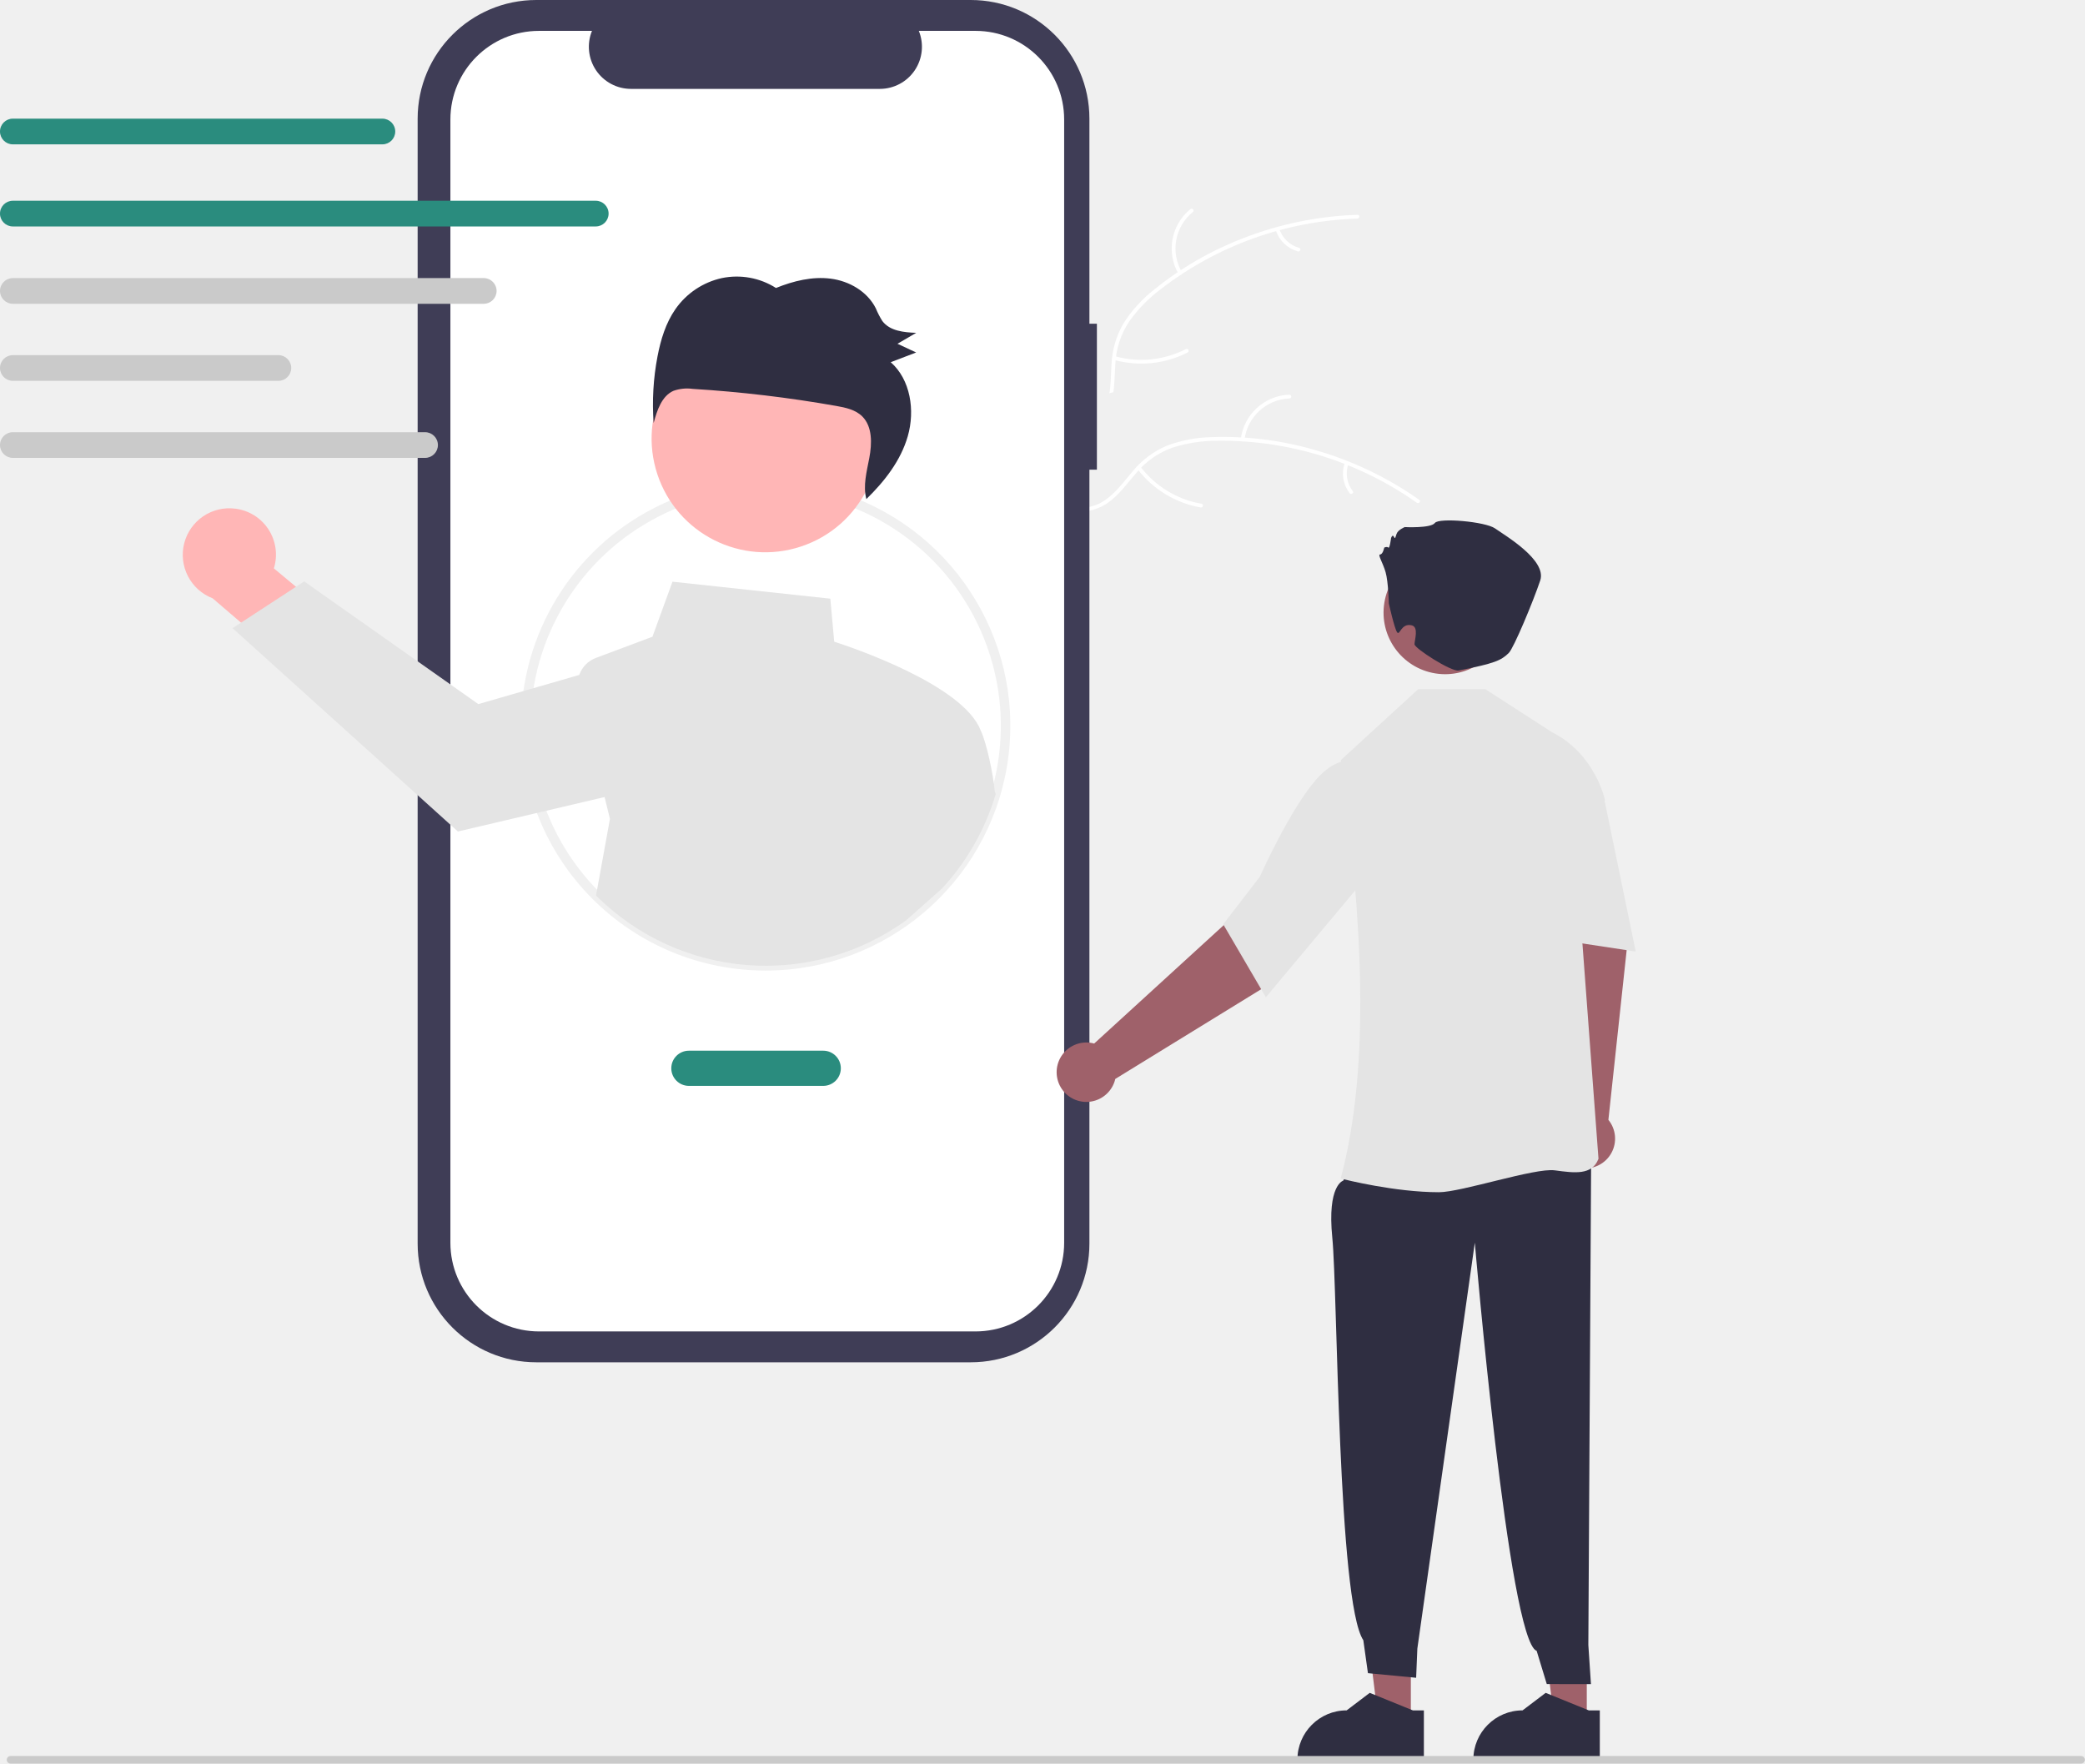
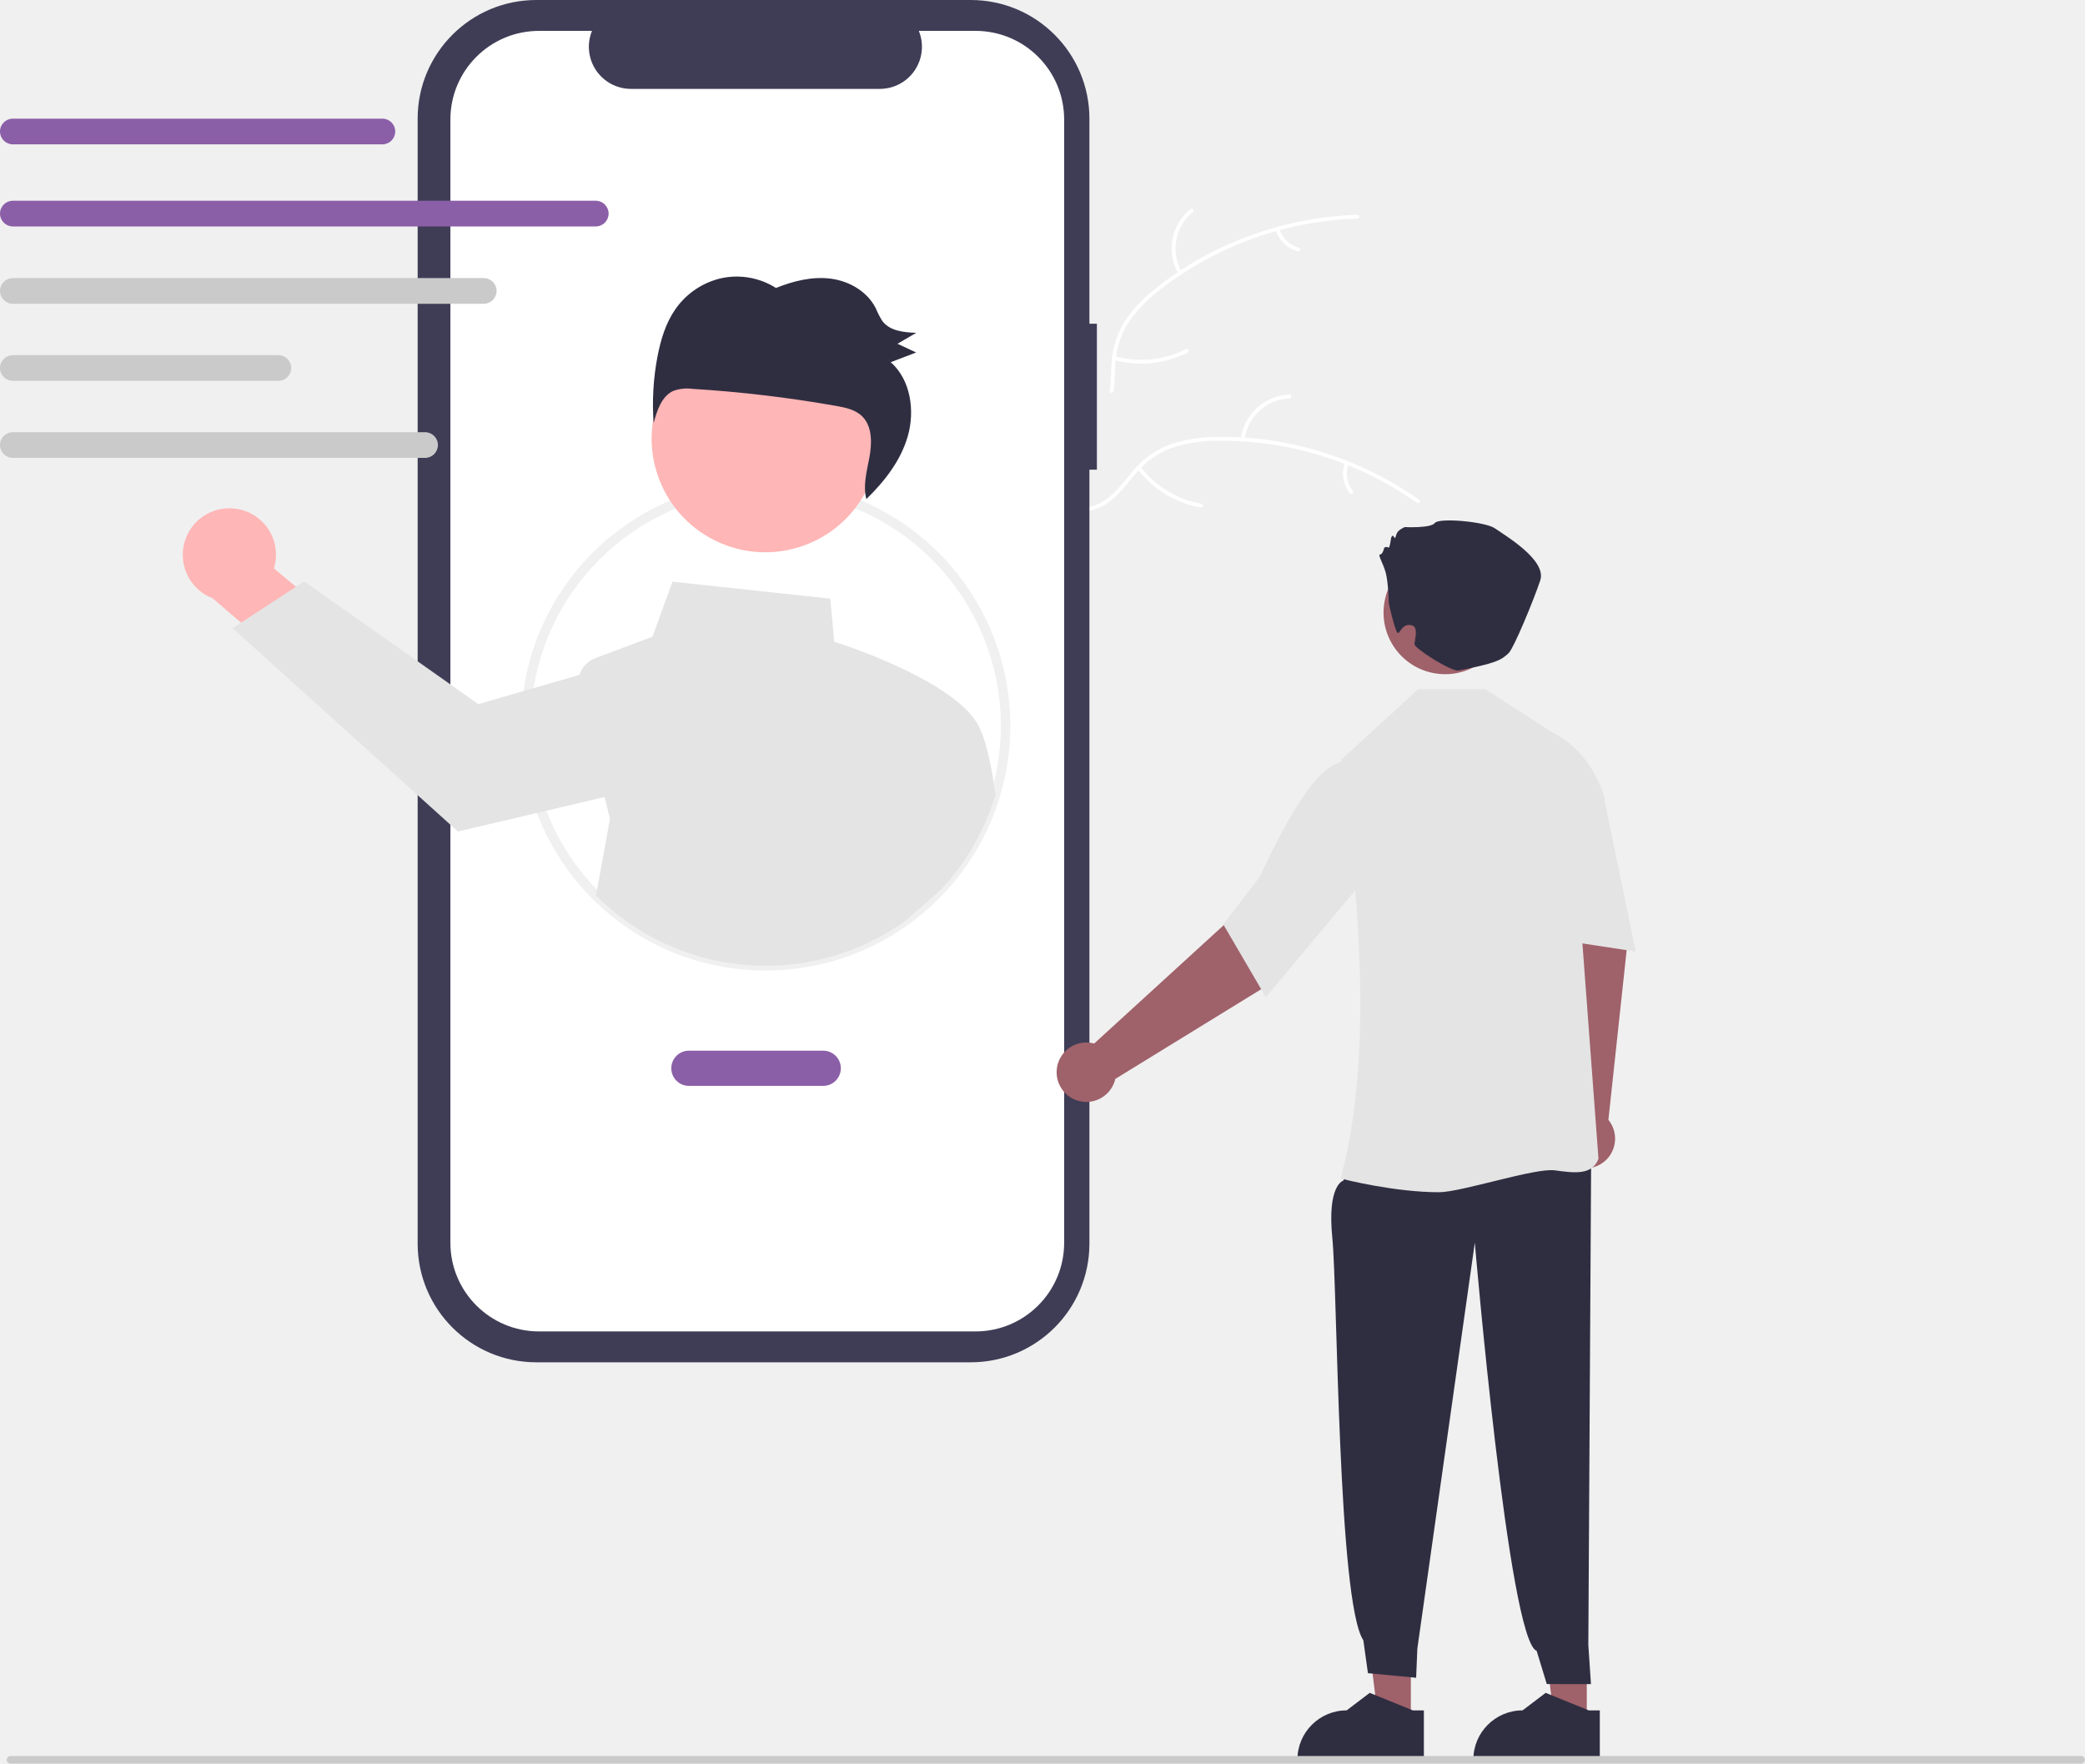
<svg xmlns="http://www.w3.org/2000/svg" viewBox="0 0 651.813 551.31">
  <path d="M622.711,251.781c21.623-15.974,52.067-22.097,75.887-9.635A123.863,123.863,0,0,0,636.96,300.735c-4.972,10.119-9.449,21.892-19.708,26.569-6.383,2.91-13.917,2.348-20.528-.002-6.61-2.35-12.49-6.342-18.288-10.292l-1.739-.209C587.016,291.976,601.087,267.755,622.711,251.781Z" transform="translate(-274.0937 -174.3448)" fill="#f0f0f0" />
  <path d="M698.406,242.676a105.87,105.87,0,0,0-61.321,21.969,45.591,45.591,0,0,0-9.99,10.21,26.149,26.149,0,0,0-4.311,13.069c-.315,4.343-.135,8.823-1.5,13.014a16.011,16.011,0,0,1-8.936,9.571c-5.125,2.317-10.778,2.653-16.316,2.791-6.15.152-12.54.213-18.133,3.109-.678.351-1.182-.721-.506-1.071,9.731-5.038,21.102-1.751,31.329-4.749,4.772-1.399,9.152-4.245,11.068-9.006,1.676-4.164,1.493-8.783,1.774-13.183a27.903,27.903,0,0,1,3.739-12.936,42.148,42.148,0,0,1,9.561-10.556,102.713,102.713,0,0,1,27.793-16.065,107.747,107.747,0,0,1,35.853-7.345c.76-.024.651,1.157-.104,1.18Z" transform="translate(-274.0937 -174.3448)" fill="#fff" />
  <path d="M642.503,259.937a15.884,15.884,0,0,1,3.732-20.227c.592-.48,1.366.418.773.899a14.708,14.708,0,0,0-3.433,18.822c.383.659-.691,1.161-1.071.506Z" transform="translate(-274.0937 -174.3448)" fill="#fff" />
  <path d="M622.654,285.702a30.615,30.615,0,0,0,22.199-2.237c.679-.348,1.184.723.506,1.071a31.844,31.844,0,0,1-23.105,2.281c-.735-.208-.331-1.322.4-1.115Z" transform="translate(-274.0937 -174.3448)" fill="#fff" />
  <path d="M674.046,245.936a8.991,8.991,0,0,0,6.183,5.878c.737.198.333,1.312-.4,1.115a10.075,10.075,0,0,1-6.855-6.488.612.612,0,0,1,.283-.789.595.595,0,0,1,.789.283Z" transform="translate(-274.0937 -174.3448)" fill="#fff" />
  <path d="M717.485,331.188c-.464-.111-.928-.222-1.399-.326a118.407,118.407,0,0,0-18.997-2.831c-.494-.041-.996-.075-1.49-.102a124.827,124.827,0,0,0-45.575,5.914,121.222,121.222,0,0,0-17.027,7.022c-7.581,3.825-15.497,8.575-23.658,9.64a20.796,20.796,0,0,1-2.566.203L576.577,318.938c-.032-.107-.072-.207-.105-.314l-1.264-1.213c.273-.163.56-.325.833-.488.158-.095.323-.183.481-.278.107-.061.215-.122.309-.183.036-.02.072-.041.1-.054.094-.061.187-.108.273-.163q2.401-1.371,4.829-2.714c.007-.007.007-.007.021-.007,12.353-6.787,25.382-12.603,38.878-16.256.406-.11.819-.227,1.239-.322a115.673,115.673,0,0,1,18.582-3.326,102.262,102.262,0,0,1,10.338-.43,85.037,85.037,0,0,1,26.214,4.444c16.846,5.677,31.689,16.679,39.587,32.349C717.095,330.385,717.29,330.78,717.485,331.188Z" transform="translate(-274.0937 -174.3448)" fill="#f0f0f0" />
  <path d="M717.014,331.499a105.87,105.87,0,0,0-62.188-19.378,45.591,45.591,0,0,0-14.124,2.137,26.148,26.148,0,0,0-11.311,7.839c-2.867,3.278-5.419,6.963-9.033,9.488a16.011,16.011,0,0,1-12.897,2.262c-5.487-1.236-10.203-4.37-14.708-7.596-5.002-3.581-10.141-7.38-16.35-8.435-.752-.128-.51-1.288.241-1.16,10.803,1.836,17.903,11.307,27.874,15.07,4.653,1.756,9.863,2.121,14.259-.527,3.845-2.316,6.48-6.114,9.354-9.458a27.903,27.903,0,0,1,10.774-8.077,42.148,42.148,0,0,1,13.989-2.672,102.712,102.712,0,0,1,31.864,3.906,107.747,107.747,0,0,1,33.049,15.721c.621.439-.177,1.316-.794.88Z" transform="translate(-274.0937 -174.3448)" fill="#fff" />
  <path d="M661.986,311.623a15.884,15.884,0,0,1,15.157-13.903c.762-.026.839,1.156.076,1.183a14.708,14.708,0,0,0-14.073,12.962c-.091.757-1.25.511-1.16-.241Z" transform="translate(-274.0937 -174.3448)" fill="#fff" />
  <path d="M630.625,320.244a30.615,30.615,0,0,0,19.071,11.579c.752.131.51,1.29-.241,1.16a31.844,31.844,0,0,1-19.821-12.09c-.462-.608.531-1.255.991-.65Z" transform="translate(-274.0937 -174.3448)" fill="#fff" />
  <path d="M695.6,319.436a8.991,8.991,0,0,0,1.398,8.416c.469.602-.525,1.248-.991.65a10.075,10.075,0,0,1-1.567-9.307.612.612,0,0,1,.701-.459.595.595,0,0,1,.459.701Z" transform="translate(-274.0937 -174.3448)" fill="#fff" />
  <path d="M617.005,275.545h-2.34V211.445a37.1,37.1,0,0,0-37.1-37.1H441.759a37.1,37.1,0,0,0-37.1,37.1V563.106a37.1,37.1,0,0,0,37.1,37.1H577.566a37.1,37.1,0,0,0,37.1-37.1V321.173h2.34Z" transform="translate(-274.0937 -174.3448)" fill="#3f3d56" />
  <path d="M579.063,183.997h-17.727a13.163,13.163,0,0,1-12.187,18.134H471.347a13.163,13.163,0,0,1-12.187-18.134H442.602a27.706,27.706,0,0,0-27.706,27.706V562.848a27.706,27.706,0,0,0,27.706,27.706H579.063a27.706,27.706,0,0,0,27.706-27.706h0v-351.146A27.706,27.706,0,0,0,579.063,183.997Z" transform="translate(-274.0937 -174.3448)" fill="#fff" />
  <path d="M513.454,477.753a76.429,76.429,0,0,1-76.5-76.5,76.39,76.39,0,0,1,41.758-68.166,76.657,76.657,0,0,1,59.407-4.264,76.51,76.51,0,0,1-24.665,148.93Zm0-150a72.689,72.689,0,0,0-33.378,8.006,73.502,73.502,0,1,0,76.428,125.06,72.847,72.847,0,0,0,10.957-9.722,73.474,73.474,0,0,0-54.007-123.344Z" transform="translate(-274.0937 -174.3448)" fill="#f0f0f0" />
  <path d="M347.69,333.361a14.476,14.476,0,0,1,12.023,18.659l25.417,21.172L376.032,391.776l-35.474-30.403a14.554,14.554,0,0,1,7.133-28.012Z" transform="translate(-274.0937 -174.3448)" fill="#ffb6b6" />
  <path d="M585.075,421.653c-.51-5.48-2.617-15.33-4.405-18.973-5.497-14.388-41.015-26.213-45.785-27.737l-1.21-13.45-49.35-5.31-6.26,17.2-17.7,6.64a8.693,8.693,0,0,0-5.18,5.31h0l-15.88,4.59-15.67,4.53-54.44-38.36-2.57,1.68-17.18,11.21-2.65,1.73,70.45,63.56,26.17-6.14,19.68-4.63,1.68,6.82-4.35,23.96a74.977,74.977,0,0,0,96.96,7.75l11.18-9.92a74.889,74.889,0,0,0,16.81-29.53Z" transform="translate(-274.0937 -174.3448)" fill="#e4e4e4" />
  <circle cx="513.338" cy="311.449" r="35.532" transform="matrix(0.94932, -0.31431, 0.31431, 0.94932, -345.9699, 2.78906)" fill="#ffb6b6" />
  <path d="M485.271,270.943a23.983,23.983,0,0,1,14.522-9.673,22.897,22.897,0,0,1,16.885,3.097c5.452-2.196,11.33-3.653,17.106-2.913s11.436,3.967,14.108,9.281a25.374,25.374,0,0,0,2.038,3.959c2.355,3.141,6.73,3.549,10.594,3.699q-2.93,1.709-5.862,3.418,2.921,1.361,5.842,2.722-3.976,1.518-7.951,3.035c6.168,5.422,7.661,15.072,5.325,23.163-2.211,7.66-7.281,14.108-12.942,19.628-1.105-4.119.111-8.585.92-12.85.854-4.506.991-9.775-2.164-12.956-2.128-2.146-5.25-2.794-8.194-3.315a397.688,397.688,0,0,0-44.886-5.33,12.7,12.7,0,0,0-5.983.611c-3.663,1.628-5.134,6.098-6.196,10.061a79.775,79.775,0,0,1,1.208-20.802C480.644,280.537,482.226,275.289,485.271,270.943Z" transform="translate(-274.0937 -174.3448)" fill="#2f2e41" />
-   <path d="M531.454,513.795h-42a5.5,5.5,0,0,1,0-11h42a5.5,5.5,0,0,1,0,11Z" transform="translate(-274.0937 -174.3448)" fill="#2a8c7e" />
-   <path d="M393.636,219.47H278.111a4.018,4.018,0,0,1,0-8.036H393.636a4.018,4.018,0,0,1,0,8.036Z" transform="translate(-274.0937 -174.3448)" fill="#2a8c7e" />
-   <path d="M460.336,245.133H278.111a4.018,4.018,0,0,1,0-8.036H460.336a4.018,4.018,0,1,1,0,8.036Z" transform="translate(-274.0937 -174.3448)" fill="#2a8c7e" />
+   <path d="M531.454,513.795h-42a5.5,5.5,0,0,1,0-11h42a5.5,5.5,0,0,1,0,11Z" transform="translate(-274.0937 -174.3448)" fill="#8b5fa8" />
+   <path d="M393.636,219.47H278.111a4.018,4.018,0,0,1,0-8.036H393.636a4.018,4.018,0,0,1,0,8.036Z" transform="translate(-274.0937 -174.3448)" fill="#8b5fa8" />
+   <path d="M460.336,245.133H278.111a4.018,4.018,0,0,1,0-8.036H460.336a4.018,4.018,0,1,1,0,8.036Z" transform="translate(-274.0937 -174.3448)" fill="#8b5fa8" />
  <path d="M425.318,269.31h-147.207a4.018,4.018,0,1,1,0-8.036h147.207a4.018,4.018,0,1,1,0,8.036Z" transform="translate(-274.0937 -174.3448)" fill="#cacaca" />
  <path d="M361.12,293.399h-83.009a4.018,4.018,0,1,1,0-8.036h83.009a4.018,4.018,0,1,1,0,8.036Z" transform="translate(-274.0937 -174.3448)" fill="#cacaca" />
  <path d="M406.976,317.485h-128.865a4.018,4.018,0,0,1,0-8.036h128.865a4.018,4.018,0,0,1,0,8.036Z" transform="translate(-274.0937 -174.3448)" fill="#cacaca" />
  <polygon points="496.06 536.227 485.706 536.226 480.78 496.288 496.062 496.289 496.06 536.227" fill="#9f616a" />
  <path d="M774.227,724.901l-39.531-.001v-.5a15.387,15.387,0,0,1,15.386-15.386h.001l7.221-5.478,13.472,5.479,3.451 0Z" transform="translate(-274.0937 -174.3448)" fill="#2f2e41" />
  <path d="M764.121,522.871,759.554,467.192l-3.587-20.899,20.086-4.436,6.665,28.611-5.807,53.947a9.29,9.29,0,1,1-12.79-1.545Z" transform="translate(-274.0937 -174.3448)" fill="#9f616a" />
  <polygon points="441.06 536.227 430.706 536.226 425.78 496.288 441.062 496.289 441.06 536.227" fill="#9f616a" />
  <path d="M698.583,535.494l-4.59,7.94s-5.044,1.378-3.395,17.819,1.719,113.85,9.698,125.836l1.444,10.293,15.067,1.44.38-9.133,17.965-126.884s10.581,124.56,19.334,127.608l3.161,10.378,13.808.006-.815-12.229.89-154.359Z" transform="translate(-274.0937 -174.3448)" fill="#2f2e41" />
  <path d="M693.537,542.829l-.317-.082c9.474-35.436,6.741-81.323.052-130.597l0-.204,24.183-22.151h21l20.818,13.435c13.459,6.729,16.517,20.979,16.546,21.123l.021.101-8.246,28.784,6.212,83.243.007.097-.035.09c-2.011,5.098-7.398,4.372-13.636,3.531-6.227-.84-29.176,6.838-36.213,6.838C710.177,547.037,694.519,543.081,693.537,542.829Z" transform="translate(-274.0937 -174.3448)" fill="#e4e4e4" />
  <path d="M754.913,414.449l9.021-3.925,11.886,14.573,9.634,46.698-33-5Z" transform="translate(-274.0937 -174.3448)" fill="#e4e4e4" />
  <path d="M616.154,500.56l41.241-37.686,14.333-15.627L687.528,460.419,668.978,483.2,622.758,511.621a9.29,9.29,0,1,1-6.605-11.061Z" transform="translate(-274.0937 -174.3448)" fill="#9f616a" />
  <path d="M656.497,463.285l11.422-14.833c.095-.213,9.571-21.39,17.786-30.591,8.426-9.439,15.06-4.612,15.126-4.56l.165.124.458,34.857-31.628,37.792Z" transform="translate(-274.0937 -174.3448)" fill="#e4e4e4" />
  <circle cx="725.872" cy="365.847" r="19.251" transform="translate(-25.61731 849.3991) rotate(-80.78252)" fill="#9f616a" />
  <path d="M708.272,362.99s-.154-6.768-1.01-9.762-2.567-5.561-1.711-5.561,1.283-2.139,1.283-2.139.856-.428,1.283,0,.856-2.995.856-2.995.428-1.283.856-.428.428.428.856-.856,2.567-2.139,2.567-2.139,8.128.428,9.411-1.283,15.828-.428,18.823,1.711,16.256,9.839,14.117,16.256-8.296,21.192-9.839,22.673c-2.44,2.342-4.129,3.187-15.674,5.484-2.259.45-13.792-6.926-13.792-8.209s1.39-5.353-.845-5.912c-3.378-.845-3.758,3.426-4.614,2.143S708.272,362.99,708.272,362.99Z" transform="translate(-274.0937 -174.3448)" fill="#2f2e41" />
  <path d="M719.227,724.901l-39.531-.001v-.5a15.387,15.387,0,0,1,15.386-15.386h.001l7.221-5.478,13.472,5.479,3.451 0Z" transform="translate(-274.0937 -174.3448)" fill="#2f2e41" />
  <path d="M924.716,725.655h-647.294a1.191,1.191,0,1,1,0-2.381h647.294a1.191,1.191,0,0,1,0,2.381Z" transform="translate(-274.0937 -174.3448)" fill="#cacaca" />
</svg>
